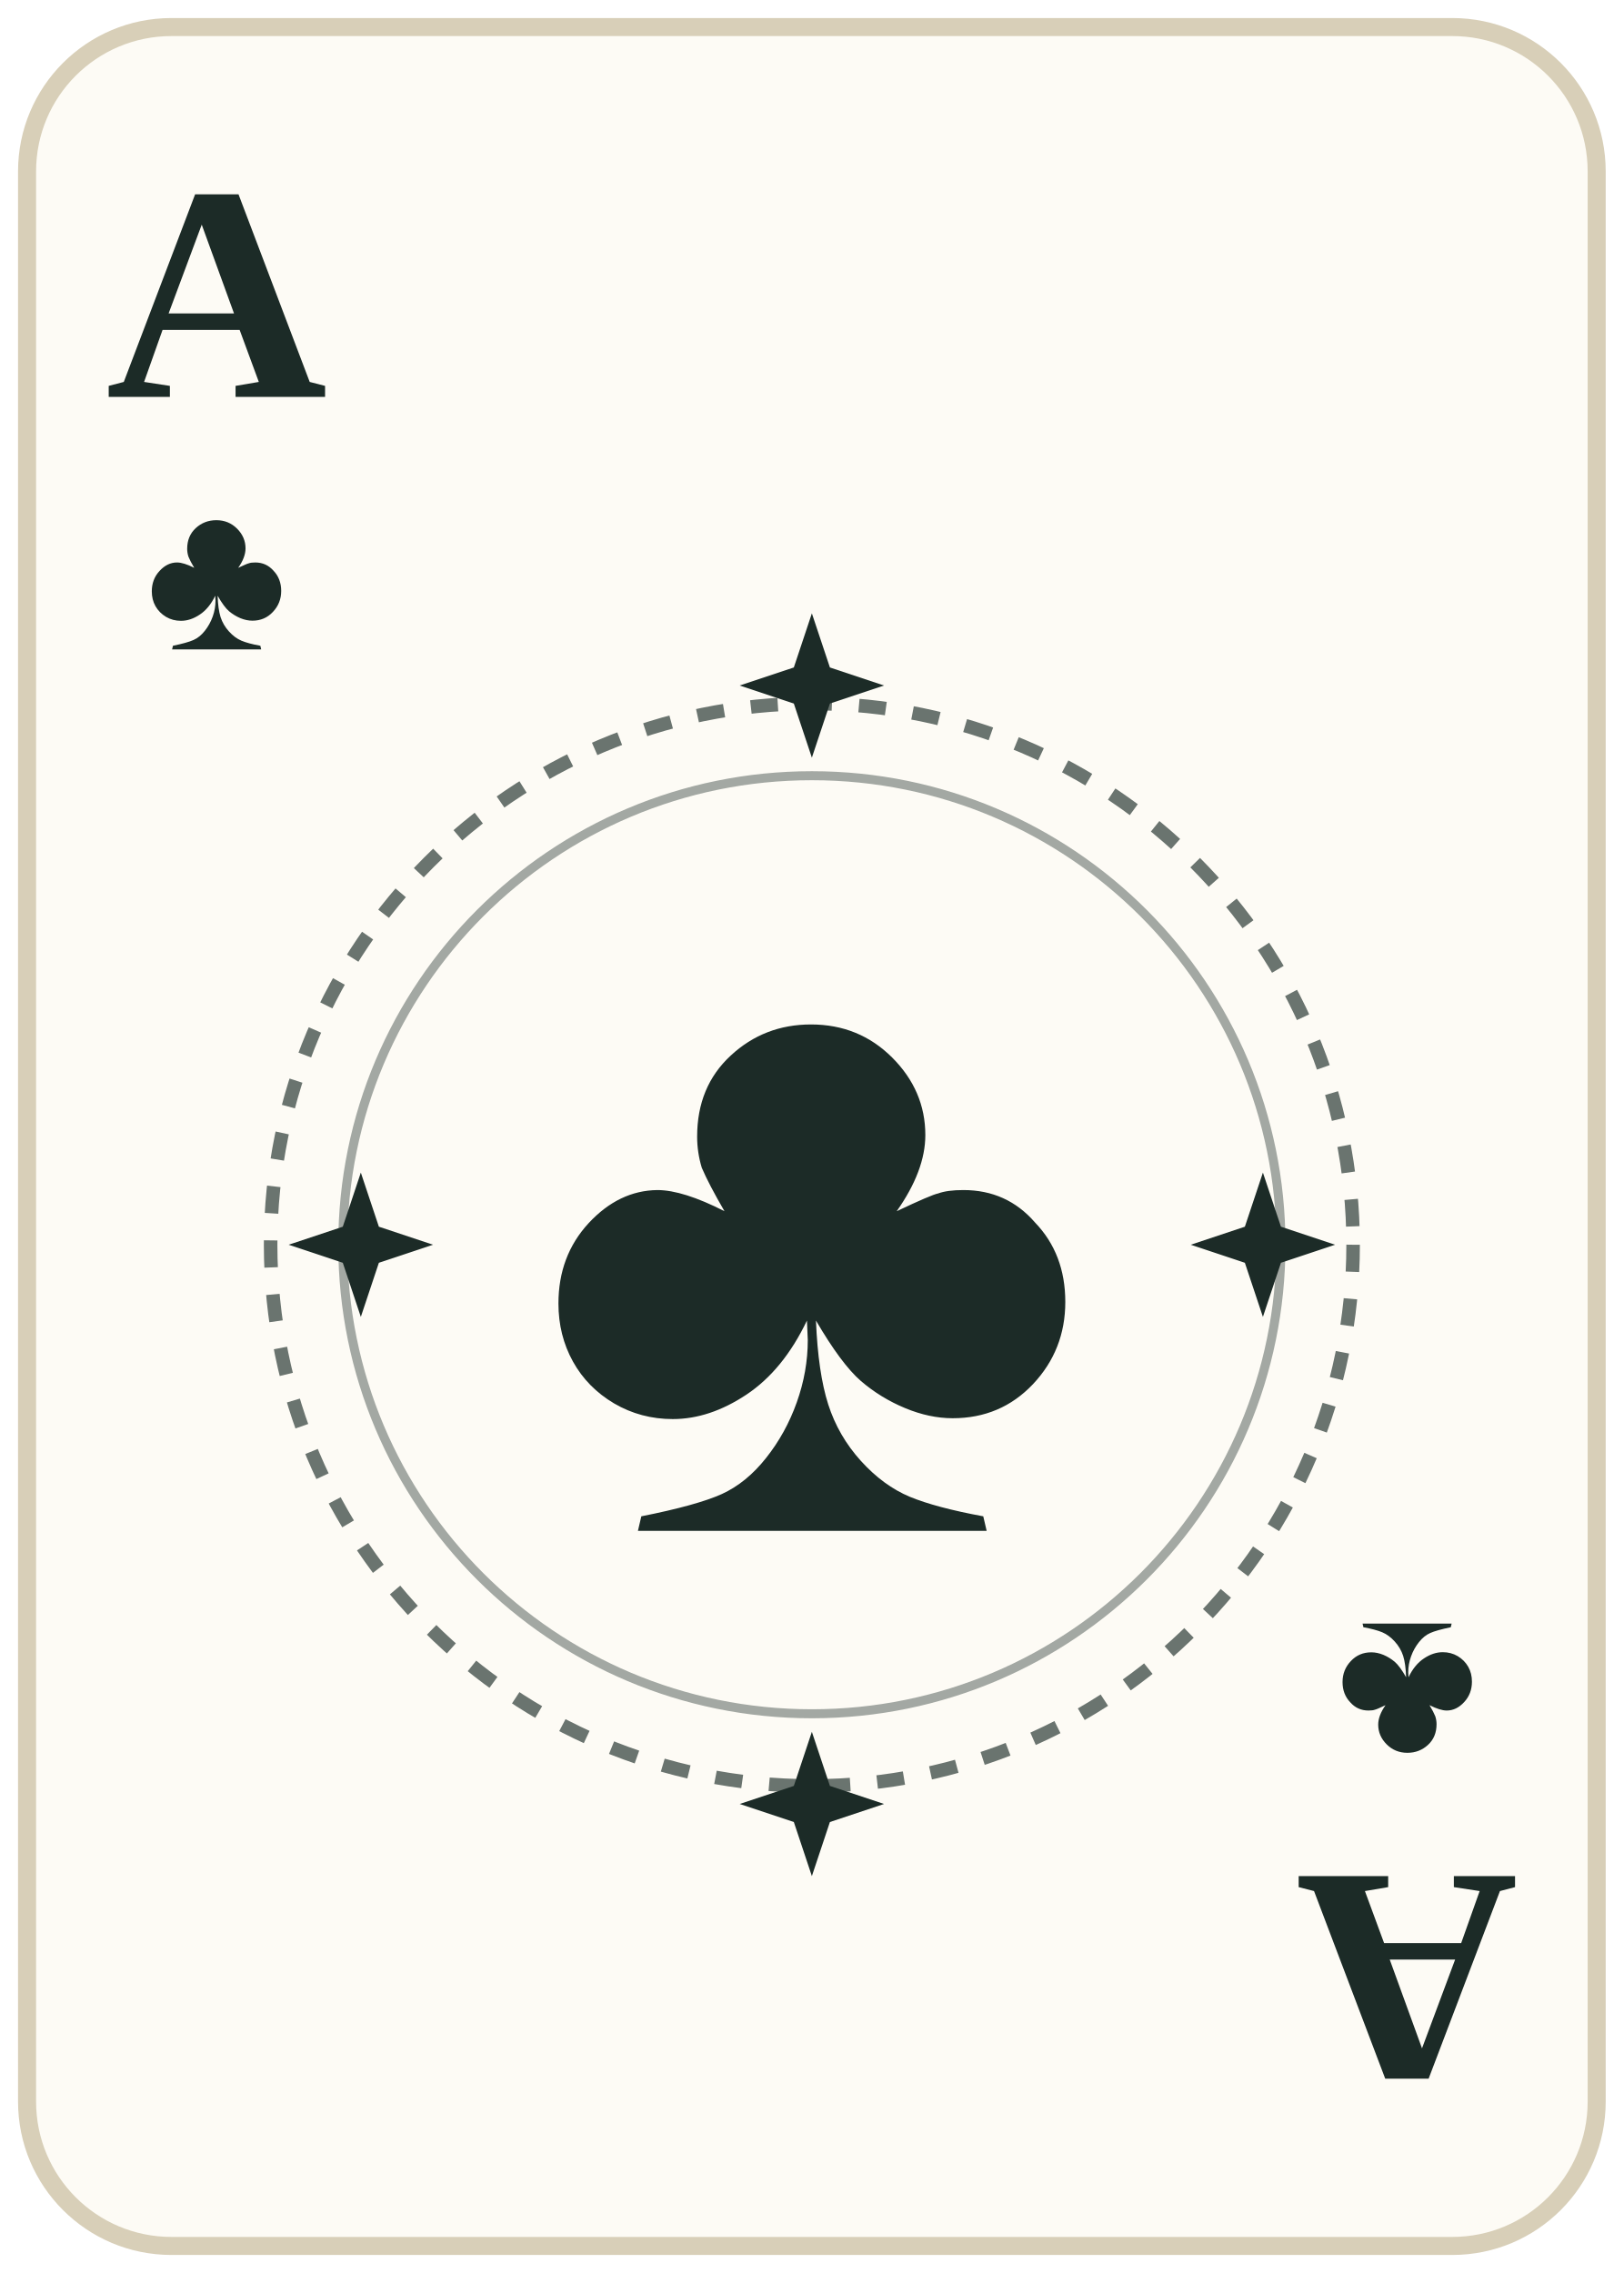
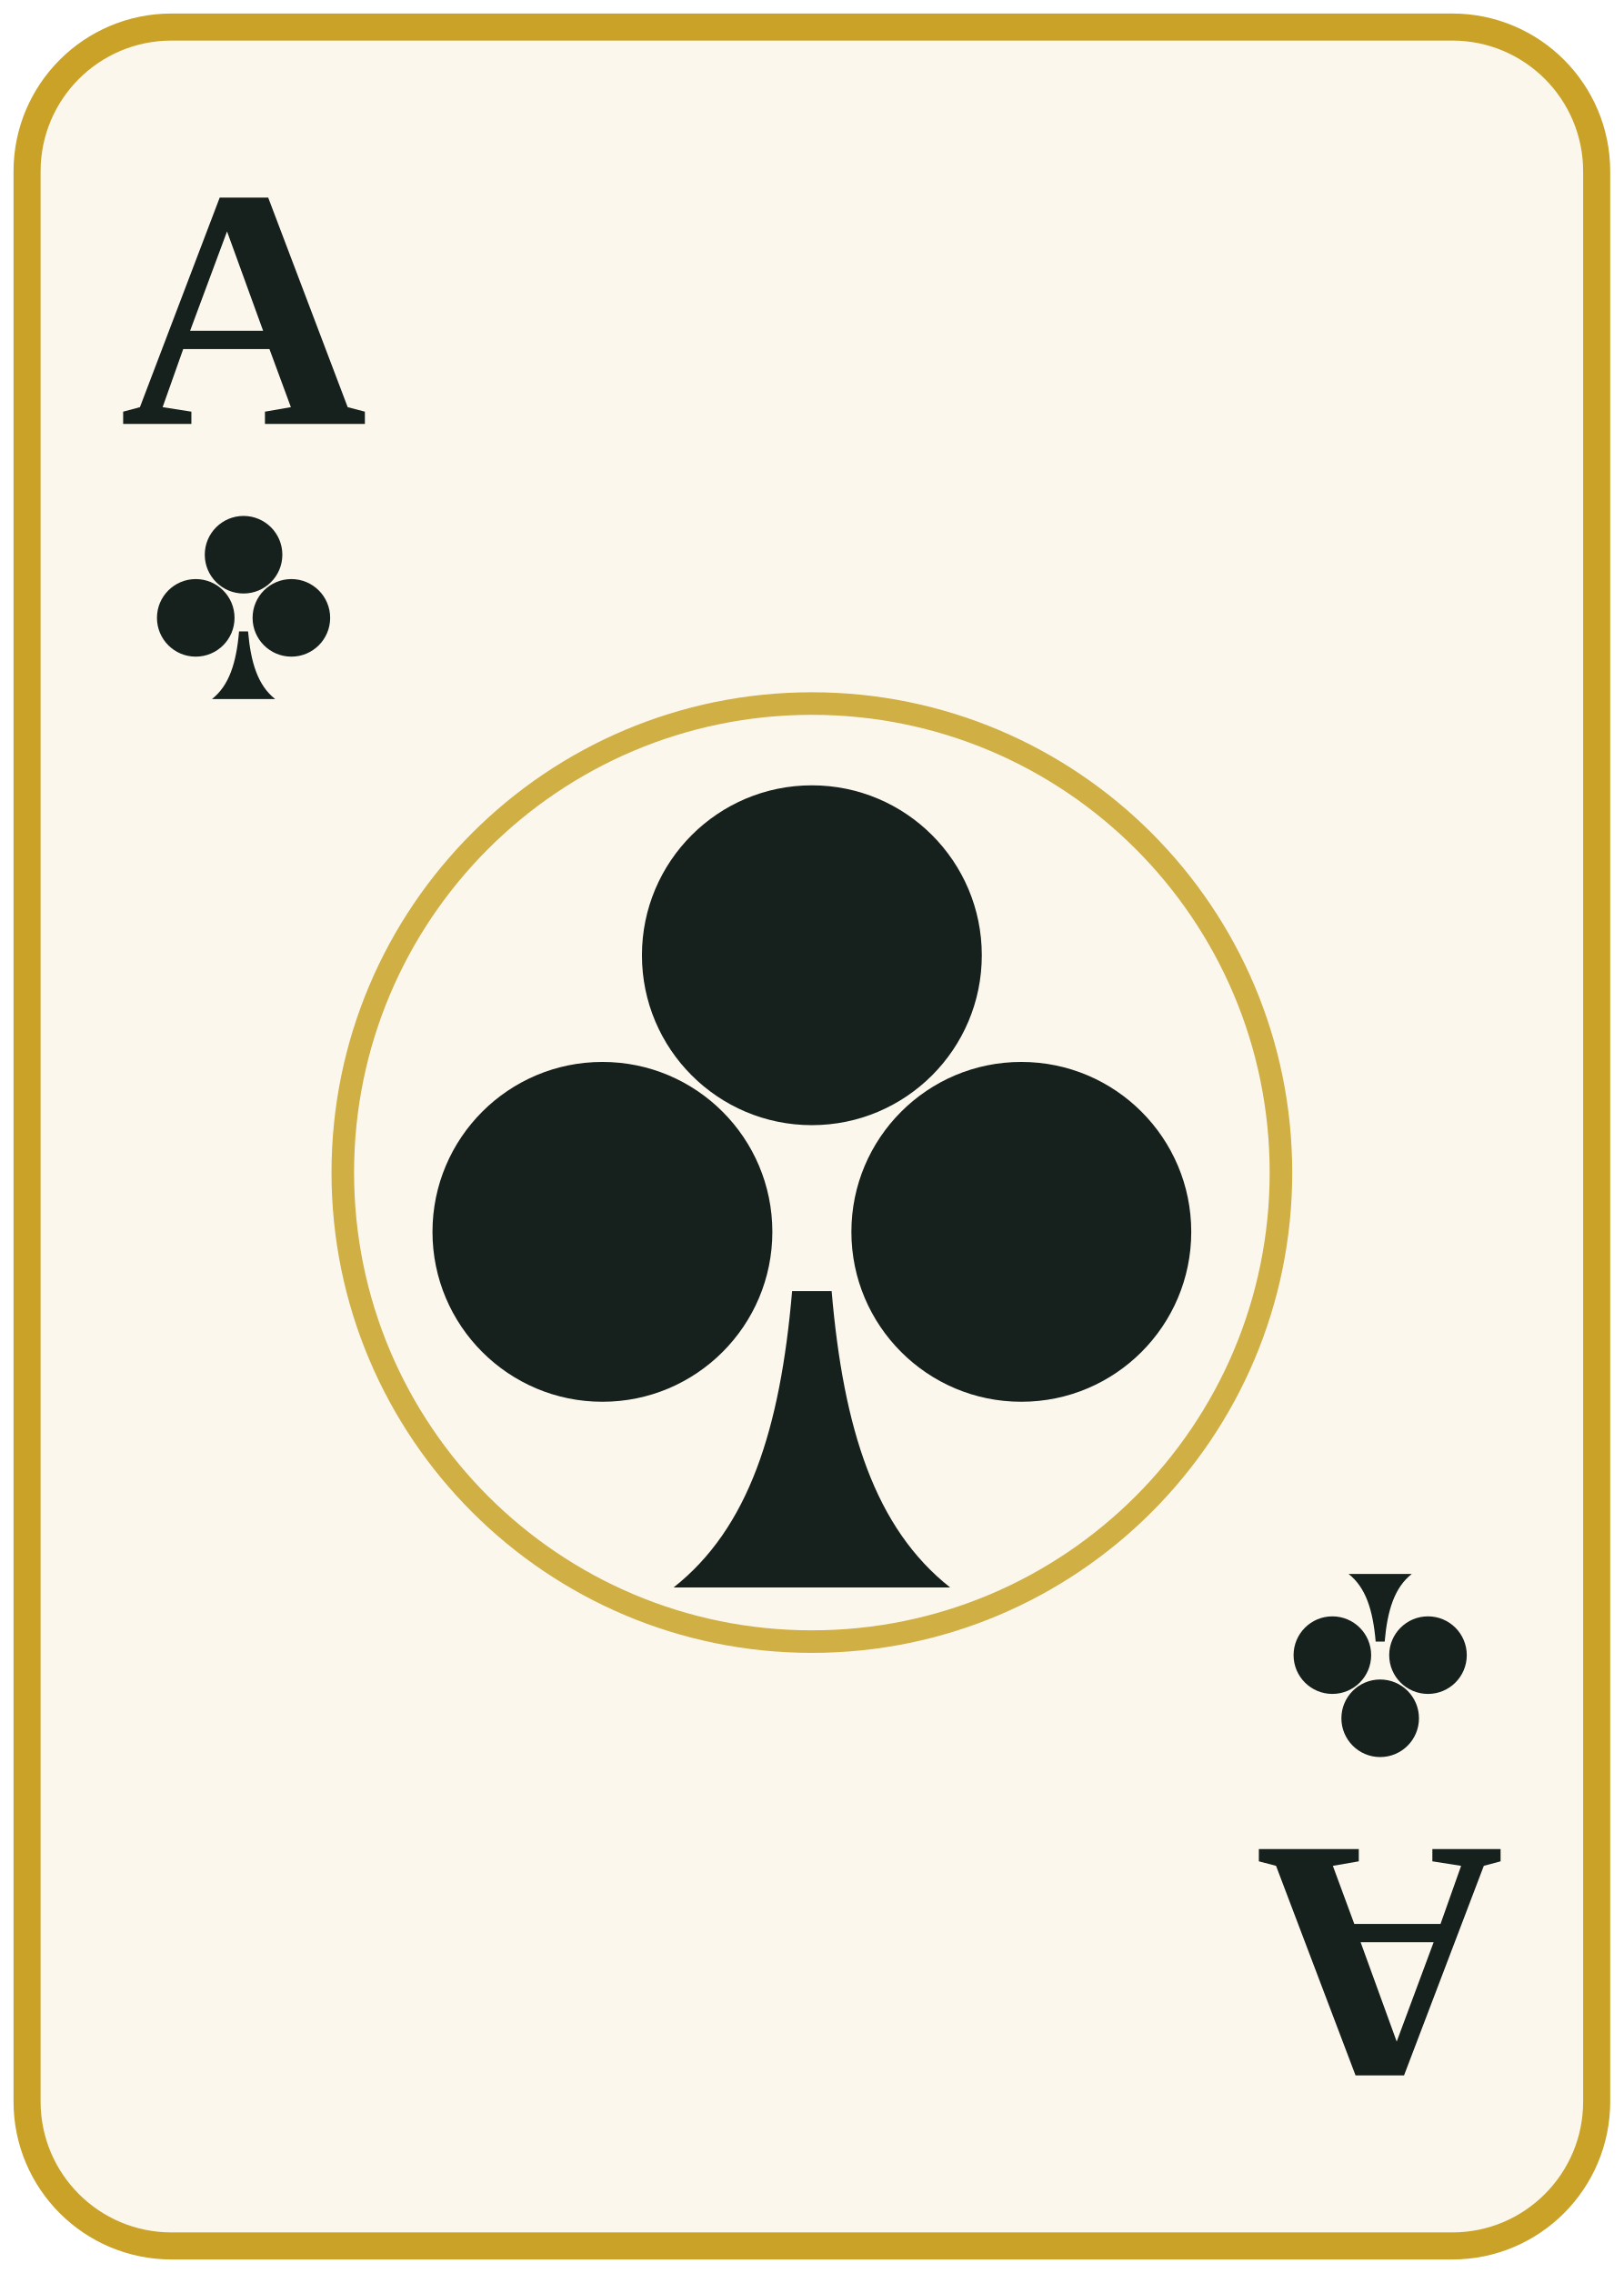
<svg xmlns="http://www.w3.org/2000/svg" viewBox="0 0 180 252" width="180" height="252">
-   <rect x="3" y="3" width="174" height="246" rx="16" fill="#fdfbf5" stroke="#d8cfb8" stroke-width="2" />
-   <g fill="#1c2b27" font-family="Georgia, 'Times New Roman', serif" font-weight="700">
-     <g>
-       <text x="24" y="44" font-size="34" text-anchor="middle">A</text>
-       <text x="24" y="72" font-size="24" text-anchor="middle">♣</text>
-     </g>
-     <g transform="rotate(180 90 126)">
-       <text x="24" y="44" font-size="34" text-anchor="middle">A</text>
-       <text x="24" y="72" font-size="24" text-anchor="middle">♣</text>
+   <rect x="3" y="3" width="174" height="246" rx="16" fill="#fbf7ec" stroke="#c9a227" stroke-width="3" />
+   <g transform="translate(27 47)">
+     <text x="0" y="0" font-family="Georgia, 'Times New Roman', serif" font-weight="700" font-size="38" text-anchor="middle" fill="#16211d">A</text>
+     <g transform="translate(0.00 20.00) scale(0.5)" fill="#16211d">
+       <circle cx="0" cy="-11" r="8.6" />
+       <circle cx="-10.6" cy="3" r="8.6" />
+       <circle cx="10.6" cy="3" r="8.6" />
+       <path d="M-7 21 C-3.2 18 -1.6 13 -1 6 L1 6 C1.6 13 3.2 18 7 21 Z" />
    </g>
  </g>
-   <g stroke="#1c2b27" fill="none">
-     <circle cx="90" cy="138" r="60" stroke-width="1.5" stroke-dasharray="3 3" opacity="0.65" />
-     <circle cx="90" cy="138" r="52" stroke-width="1.0" opacity="0.4" />
-     <path d="M 90,68 L 92,74 L 98,76 L 92,78 L 90,84 L 88,78 L 82,76 L 88,74 Z" fill="#1c2b27" stroke="none" />
-     <path d="M 90,192 L 92,198 L 98,200 L 92,202 L 90,208 L 88,202 L 82,200 L 88,198 Z" fill="#1c2b27" stroke="none" />
-     <path d="M 32,138 L 38,136 L 40,130 L 42,136 L 48,138 L 42,140 L 40,146 L 38,140 Z" fill="#1c2b27" stroke="none" />
-     <path d="M 132,138 L 138,136 L 140,130 L 142,136 L 148,138 L 142,140 L 140,146 L 138,140 Z" fill="#1c2b27" stroke="none" />
+   <g transform="translate(153 205) rotate(180)">
+     <text x="0" y="0" font-family="Georgia, 'Times New Roman', serif" font-weight="700" font-size="38" text-anchor="middle" fill="#16211d">A</text>
+     <g transform="translate(0.00 20.00) scale(0.5)" fill="#16211d">
+       <circle cx="0" cy="-11" r="8.6" />
+       <circle cx="-10.6" cy="3" r="8.6" />
+       <circle cx="10.6" cy="3" r="8.6" />
+       <path d="M-7 21 C-3.2 18 -1.6 13 -1 6 L1 6 C1.6 13 3.2 18 7 21 Z" />
+     </g>
  </g>
-   <g fill="#1c2b27" font-family="Georgia, 'Times New Roman', serif" font-weight="700">
-     <text x="90" y="138" font-size="94" text-anchor="middle" dominant-baseline="central">♣</text>
+   <circle cx="90" cy="130" r="52" fill="none" stroke="#c9a227" stroke-width="2.5" opacity="0.85" />
+   <g transform="translate(90.00 130.00) scale(2.19048)" fill="#16211d">
+     <circle cx="0" cy="-11" r="8.6" />
+     <circle cx="-10.6" cy="3" r="8.6" />
+     <circle cx="10.6" cy="3" r="8.6" />
+     <path d="M-7 21 C-3.2 18 -1.6 13 -1 6 L1 6 C1.6 13 3.2 18 7 21 Z" />
  </g>
</svg>
